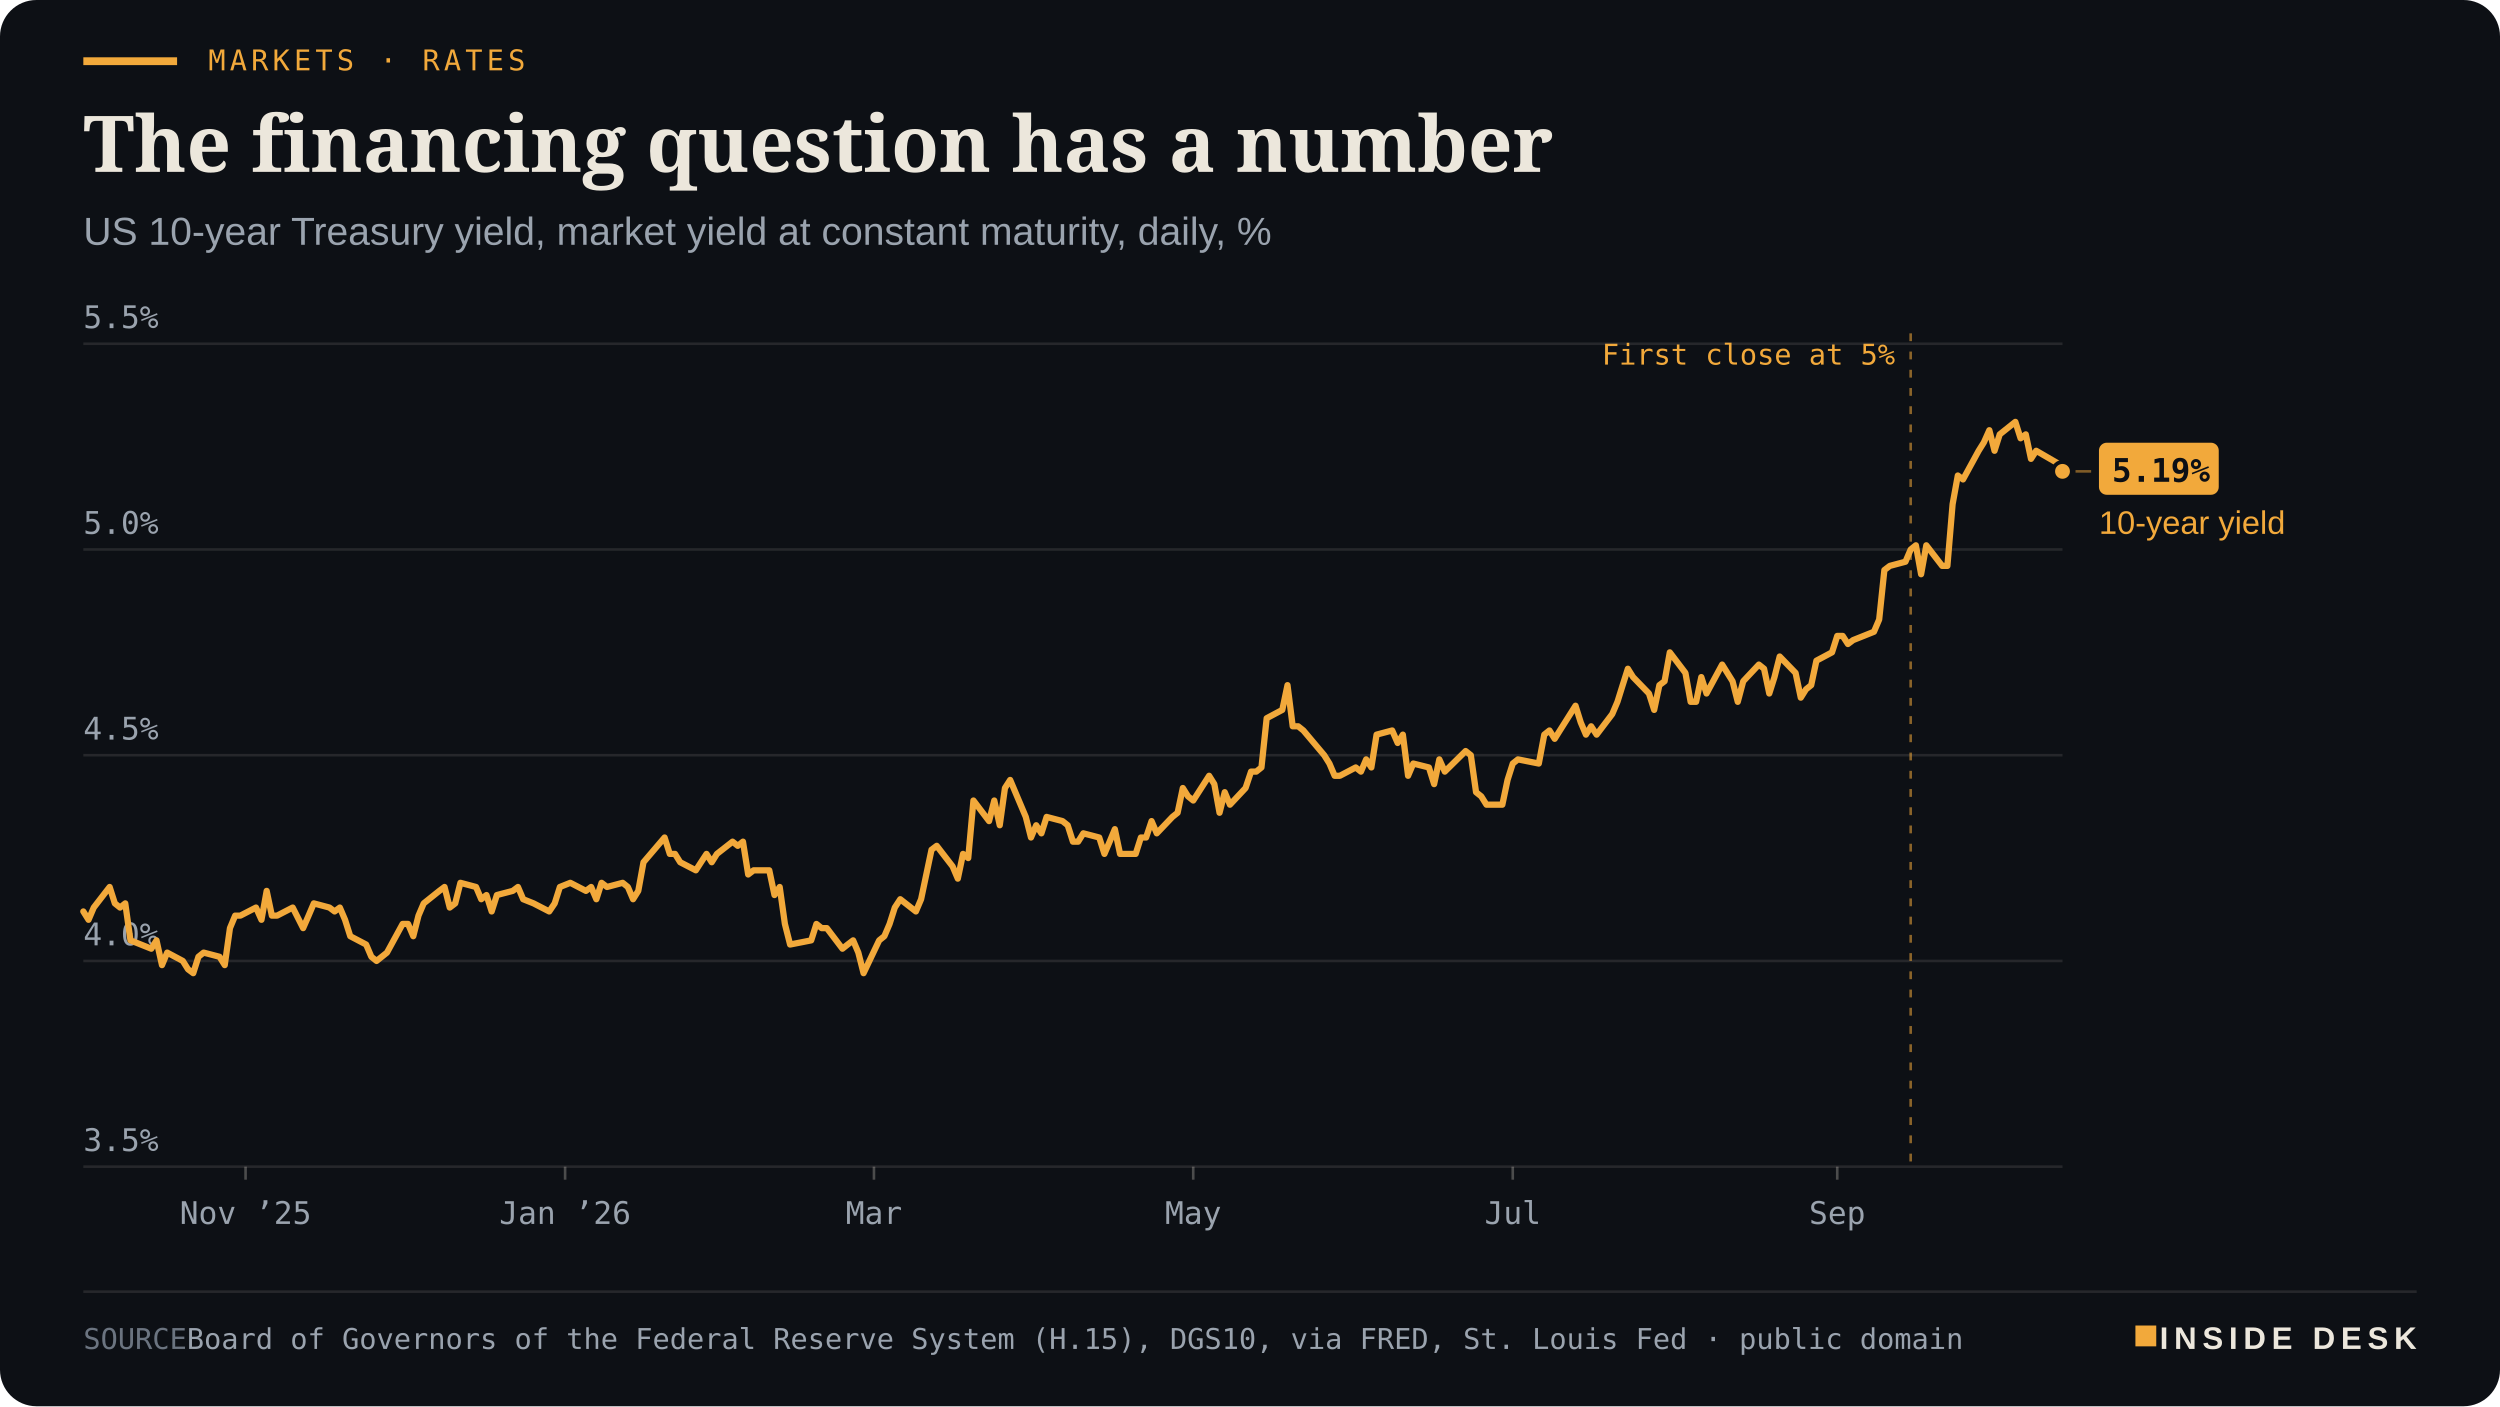
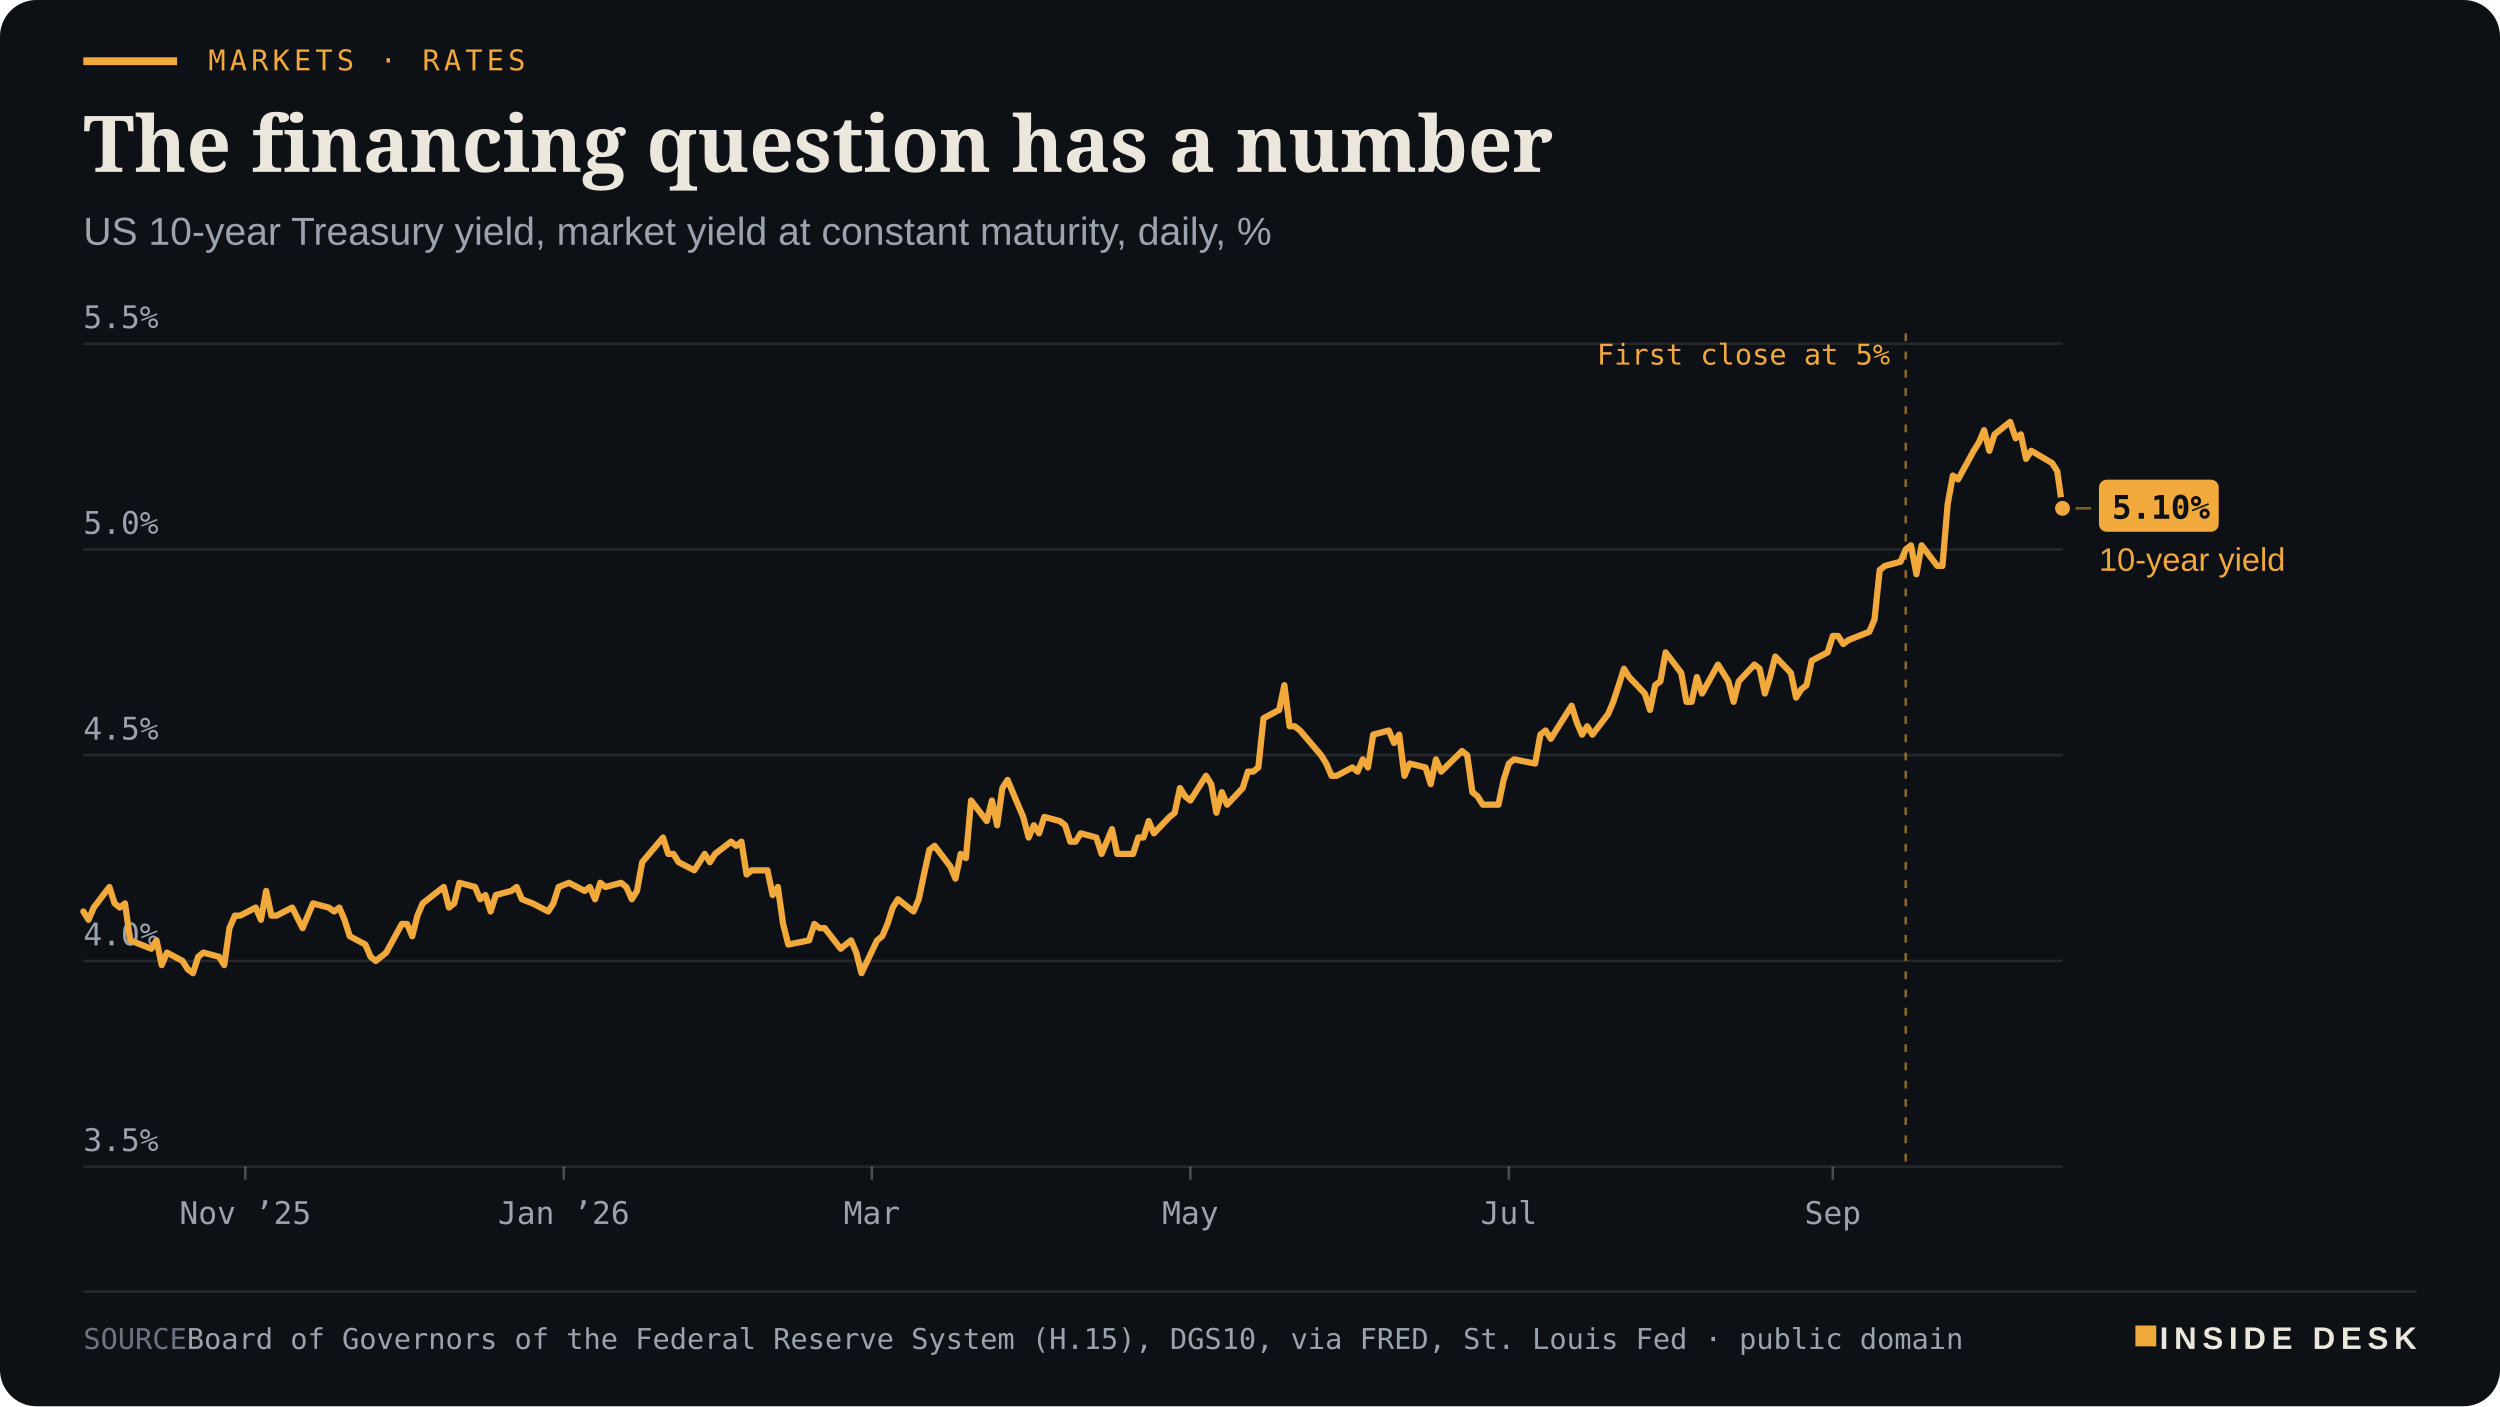
<svg xmlns="http://www.w3.org/2000/svg" viewBox="0 0 960 540" width="960" height="540" role="img" aria-labelledby="ust10-above-five-t ust10-above-five-d" class="desk-plate" style="max-width:100%;height:auto">
  <defs>
    <style>@font-face{font-family:Newsreader;font-weight:600;src:url(../assets/fonts/newsreader-disp.woff2) format("woff2")}@font-face{font-family:"Familjen Grotesk";src:url(../assets/fonts/familjen.woff2) format("woff2")}@font-face{font-family:"JetBrains Mono";src:url(../assets/fonts/jetbrains-mono.woff2) format("woff2")}</style>
    <pattern id="ust10-above-five-hatch" width="6" height="6" patternUnits="userSpaceOnUse" patternTransform="rotate(45)">
      <rect width="6" height="6" fill="none" />
      <line x1="0" y1="0" x2="0" y2="6" stroke="#F2A93B" stroke-width="2.2" opacity=".9" />
    </pattern>
  </defs>
  <rect width="960" height="540" rx="14" fill="#0D1015" />
  <rect x="32" y="22" width="36" height="3" fill="#F2A93B" />
  <text x="80" y="27" font-family="'JetBrains Mono', ui-monospace, Menlo, Consolas, monospace" font-size="11" letter-spacing="1.6" fill="#F2A93B">MARKETS · RATES</text>
  <text x="32" y="66" font-family="Newsreader, 'Iowan Old Style', Georgia, serif" font-weight="600" font-size="30" fill="#ECE7DC">The financing question has a number</text>
  <text x="32" y="94" font-family="'Familjen Grotesk', 'Helvetica Neue', Arial, sans-serif" font-size="15" fill="#9AA3AE">US 10-year Treasury yield, market yield at constant maturity, daily, %</text>
  <line x1="32" x2="792" y1="448.0" y2="448.0" stroke="rgba(236,231,220,0.11)" />
  <text x="32" y="442.0" font-family="'JetBrains Mono', ui-monospace, Menlo, Consolas, monospace" font-size="12" fill="#9AA3AE" paint-order="stroke" stroke="#0D1015" stroke-width="5" stroke-linejoin="round">3.5%</text>
  <line x1="32" x2="792" y1="369.0" y2="369.0" stroke="rgba(236,231,220,0.11)" />
  <text x="32" y="363.0" font-family="'JetBrains Mono', ui-monospace, Menlo, Consolas, monospace" font-size="12" fill="#9AA3AE" paint-order="stroke" stroke="#0D1015" stroke-width="5" stroke-linejoin="round">4.0%</text>
  <line x1="32" x2="792" y1="290.0" y2="290.0" stroke="rgba(236,231,220,0.11)" />
  <text x="32" y="284.0" font-family="'JetBrains Mono', ui-monospace, Menlo, Consolas, monospace" font-size="12" fill="#9AA3AE" paint-order="stroke" stroke="#0D1015" stroke-width="5" stroke-linejoin="round">4.5%</text>
  <line x1="32" x2="792" y1="211.0" y2="211.0" stroke="rgba(236,231,220,0.11)" />
  <text x="32" y="205.0" font-family="'JetBrains Mono', ui-monospace, Menlo, Consolas, monospace" font-size="12" fill="#9AA3AE" paint-order="stroke" stroke="#0D1015" stroke-width="5" stroke-linejoin="round">5.0%</text>
  <line x1="32" x2="792" y1="132.0" y2="132.0" stroke="rgba(236,231,220,0.11)" />
  <text x="32" y="126.0" font-family="'JetBrains Mono', ui-monospace, Menlo, Consolas, monospace" font-size="12" fill="#9AA3AE" paint-order="stroke" stroke="#0D1015" stroke-width="5" stroke-linejoin="round">5.5%</text>
-   <line x1="94.3" x2="94.3" y1="448" y2="453" stroke="rgba(236,231,220,0.28)" />
-   <text x="94.3" y="470" text-anchor="middle" font-family="'JetBrains Mono', ui-monospace, Menlo, Consolas, monospace" font-size="12" fill="#9AA3AE">Nov ’25</text>
-   <line x1="217.0" x2="217.0" y1="448" y2="453" stroke="rgba(236,231,220,0.28)" />
-   <text x="217.0" y="470" text-anchor="middle" font-family="'JetBrains Mono', ui-monospace, Menlo, Consolas, monospace" font-size="12" fill="#9AA3AE">Jan ’26</text>
-   <line x1="335.6" x2="335.6" y1="448" y2="453" stroke="rgba(236,231,220,0.28)" />
-   <text x="335.6" y="470" text-anchor="middle" font-family="'JetBrains Mono', ui-monospace, Menlo, Consolas, monospace" font-size="12" fill="#9AA3AE">Mar</text>
-   <line x1="458.2" x2="458.2" y1="448" y2="453" stroke="rgba(236,231,220,0.28)" />
-   <text x="458.2" y="470" text-anchor="middle" font-family="'JetBrains Mono', ui-monospace, Menlo, Consolas, monospace" font-size="12" fill="#9AA3AE">May</text>
-   <line x1="580.9" x2="580.9" y1="448" y2="453" stroke="rgba(236,231,220,0.28)" />
-   <text x="580.9" y="470" text-anchor="middle" font-family="'JetBrains Mono', ui-monospace, Menlo, Consolas, monospace" font-size="12" fill="#9AA3AE">Jul</text>
-   <line x1="705.5" x2="705.5" y1="448" y2="453" stroke="rgba(236,231,220,0.28)" />
-   <text x="705.5" y="470" text-anchor="middle" font-family="'JetBrains Mono', ui-monospace, Menlo, Consolas, monospace" font-size="12" fill="#9AA3AE">Sep</text>
-   <line x1="733.7" x2="733.7" y1="128" y2="448" stroke="#F2A93B" stroke-opacity=".55" stroke-dasharray="3 4" />
-   <text x="727.7" y="140" text-anchor="end" font-family="'JetBrains Mono', ui-monospace, Menlo, Consolas, monospace" font-size="11" fill="#F2A93B">First close at 5%</text>
-   <path d="M32.0,350.0L34.0,353.2L36.0,348.5L42.1,340.6L44.1,346.9L46.1,348.5L48.1,346.9L50.1,361.1L58.1,364.3L60.1,361.1L62.2,370.6L64.2,365.8L70.2,369.0L72.2,372.2L74.2,373.7L76.2,367.4L78.2,365.8L84.3,367.4L86.3,370.6L88.3,356.4L90.3,351.6L92.3,351.6L98.3,348.5L100.4,353.2L102.4,342.1L104.4,351.6L106.4,351.6L112.4,348.5L116.4,356.4L118.5,351.6L120.5,346.9L126.5,348.5L128.5,350.0L130.5,348.5L132.5,353.2L134.5,359.5L140.6,362.7L142.6,367.4L144.6,369.0L148.6,365.8L154.6,354.8L156.7,354.8L158.7,359.5L160.7,351.6L162.7,346.9L168.7,342.1L170.7,340.6L172.7,348.5L174.8,346.9L176.8,339.0L182.8,340.6L184.8,345.3L186.8,343.7L188.8,350.0L190.8,343.7L196.9,342.1L198.9,340.6L200.9,345.3L204.9,346.9L210.9,350.0L213.0,346.9L215.0,340.6L219.0,339.0L225.0,342.1L227.0,340.6L229.0,345.3L231.0,339.0L233.1,340.6L239.1,339.0L241.1,340.6L243.1,345.3L245.1,342.1L247.1,331.1L255.2,321.6L257.2,327.9L259.2,327.9L261.2,331.1L267.2,334.2L269.2,331.1L271.3,327.9L273.3,331.1L275.3,327.9L281.3,323.2L283.3,324.8L285.3,323.2L287.3,335.8L289.4,334.2L295.4,334.2L297.4,343.7L299.4,340.6L301.4,354.8L303.4,362.7L311.5,361.1L313.5,354.8L315.5,356.4L317.5,356.4L323.5,364.3L325.5,362.7L327.6,361.1L329.6,365.8L331.6,373.7L337.6,361.1L339.6,359.5L341.6,354.8L343.6,348.5L345.7,345.3L351.7,350.0L353.7,345.3L355.7,335.8L357.7,326.3L359.7,324.8L365.8,332.7L367.8,337.4L369.8,327.9L371.8,329.5L373.8,307.4L379.8,315.3L381.8,307.4L383.9,316.9L385.9,302.6L387.9,299.5L393.9,313.7L395.9,321.6L397.9,316.9L399.9,320.0L401.9,313.7L408.0,315.3L410.0,316.9L412.0,323.2L414.0,323.2L416.0,320.0L422.1,321.6L424.1,327.9L426.1,323.2L428.1,318.4L430.1,327.9L436.1,327.9L438.1,321.6L440.1,321.6L442.2,315.3L444.2,320.0L450.2,313.7L452.2,312.1L454.2,302.6L456.2,305.8L458.2,307.4L464.3,297.9L466.3,301.1L468.3,312.1L470.3,304.2L472.3,309.0L478.3,302.6L480.4,296.3L482.4,296.3L484.4,294.7L486.4,275.8L492.4,272.6L494.4,263.1L496.4,278.9L498.5,278.9L500.5,280.5L508.5,290.0L510.5,293.2L512.5,297.9L514.5,297.9L520.6,294.7L522.6,296.3L524.6,291.6L526.6,294.7L528.6,282.1L534.6,280.5L536.7,285.3L538.7,282.1L540.7,297.9L542.7,293.2L548.7,294.7L550.7,301.1L552.7,291.6L554.8,296.3L562.8,288.4L564.8,290.0L566.8,304.2L568.8,305.8L570.8,309.0L576.9,309.0L578.9,299.5L580.9,293.2L582.9,291.6L590.9,293.2L593.0,282.1L595.0,280.5L597.0,283.7L599.0,280.5L605.0,271.0L607.0,277.4L609.0,282.1L611.0,278.9L613.1,282.1L619.1,274.2L621.1,269.5L623.1,263.1L625.1,256.8L627.1,260.0L633.2,266.3L635.2,272.6L637.2,263.1L639.2,261.6L641.2,250.5L647.2,258.4L649.2,269.5L651.3,269.5L653.3,260.0L655.3,266.3L661.3,255.2L663.3,258.4L665.3,261.6L667.3,269.5L669.4,261.6L675.4,255.2L677.4,256.8L679.4,266.3L681.4,260.0L683.4,252.1L689.5,258.4L691.5,267.9L693.5,264.7L695.5,263.1L697.5,253.7L703.5,250.5L705.5,244.2L707.6,244.2L709.6,247.3L711.6,245.8L719.6,242.6L721.6,237.9L723.6,218.9L725.7,217.3L731.7,215.7L733.7,211.0L735.7,209.4L737.7,220.5L739.7,209.4L745.8,217.3L747.8,217.3L749.8,193.6L751.8,182.6L753.8,184.1L759.8,173.1L761.8,169.9L763.9,165.2L765.9,173.1L767.9,166.8L773.9,162.0L775.9,168.3L777.9,166.8L779.9,176.2L781.9,173.1L790.0,177.8L792.0,181.0" fill="none" stroke="#F2A93B" stroke-width="2.4" stroke-linejoin="round" stroke-linecap="round" />
-   <circle cx="792.0" cy="181.0" r="3.6" fill="#F2A93B" stroke="#0D1015" stroke-width="1.5" />
-   <path d="M797.0,181.0 L803,181.0" stroke="#F2A93B" stroke-opacity=".5" fill="none" />
-   <rect x="806" y="170.0" width="46.0" height="20" rx="3" fill="#F2A93B" />
-   <text x="811" y="185.0" font-family="'JetBrains Mono', ui-monospace, Menlo, Consolas, monospace" font-weight="600" font-size="12.5" fill="#0D1015">5.19%</text>
-   <text x="806" y="205.0" font-family="'Familjen Grotesk', 'Helvetica Neue', Arial, sans-serif" font-size="12.5" fill="#F2A93B">10-year yield</text>
+   <line x1="94.2" x2="94.2" y1="448" y2="453" stroke="rgba(236,231,220,0.28)" />
+   <text x="94.2" y="470" text-anchor="middle" font-family="'JetBrains Mono', ui-monospace, Menlo, Consolas, monospace" font-size="12" fill="#9AA3AE">Nov ’25</text>
+   <line x1="216.5" x2="216.5" y1="448" y2="453" stroke="rgba(236,231,220,0.28)" />
+   <text x="216.5" y="470" text-anchor="middle" font-family="'JetBrains Mono', ui-monospace, Menlo, Consolas, monospace" font-size="12" fill="#9AA3AE">Jan ’26</text>
+   <line x1="334.8" x2="334.8" y1="448" y2="453" stroke="rgba(236,231,220,0.28)" />
+   <text x="334.8" y="470" text-anchor="middle" font-family="'JetBrains Mono', ui-monospace, Menlo, Consolas, monospace" font-size="12" fill="#9AA3AE">Mar</text>
+   <line x1="457.1" x2="457.1" y1="448" y2="453" stroke="rgba(236,231,220,0.28)" />
+   <text x="457.1" y="470" text-anchor="middle" font-family="'JetBrains Mono', ui-monospace, Menlo, Consolas, monospace" font-size="12" fill="#9AA3AE">May</text>
+   <line x1="579.4" x2="579.4" y1="448" y2="453" stroke="rgba(236,231,220,0.28)" />
+   <text x="579.4" y="470" text-anchor="middle" font-family="'JetBrains Mono', ui-monospace, Menlo, Consolas, monospace" font-size="12" fill="#9AA3AE">Jul</text>
+   <line x1="703.8" x2="703.8" y1="448" y2="453" stroke="rgba(236,231,220,0.28)" />
+   <text x="703.8" y="470" text-anchor="middle" font-family="'JetBrains Mono', ui-monospace, Menlo, Consolas, monospace" font-size="12" fill="#9AA3AE">Sep</text>
+   <line x1="731.8" x2="731.8" y1="128" y2="448" stroke="#F2A93B" stroke-opacity=".55" stroke-dasharray="3 4" />
+   <text x="725.8" y="140" text-anchor="end" font-family="'JetBrains Mono', ui-monospace, Menlo, Consolas, monospace" font-size="11" fill="#F2A93B">First close at 5%</text>
+   <path d="M32.0,350.0L34.0,353.2L36.0,348.5L42.0,340.6L44.0,346.9L46.0,348.5L48.0,346.9L50.0,361.1L58.1,364.3L60.1,361.1L62.1,370.6L64.1,365.8L70.1,369.0L72.1,372.2L74.1,373.7L76.1,367.4L78.1,365.8L84.1,367.4L86.1,370.6L88.1,356.4L90.2,351.6L92.2,351.6L98.2,348.5L100.2,353.2L102.2,342.1L104.2,351.6L106.2,351.6L112.2,348.5L116.2,356.4L118.2,351.6L120.2,346.9L126.2,348.5L128.3,350.0L130.3,348.5L132.3,353.2L134.3,359.5L140.3,362.7L142.3,367.4L144.3,369.0L148.3,365.8L154.3,354.8L156.3,354.8L158.3,359.5L160.3,351.6L162.3,346.9L168.4,342.1L170.4,340.6L172.4,348.5L174.4,346.9L176.4,339.0L182.4,340.6L184.4,345.3L186.4,343.7L188.4,350.0L190.4,343.7L196.4,342.1L198.4,340.6L200.4,345.3L204.5,346.9L210.5,350.0L212.5,346.9L214.5,340.6L218.5,339.0L224.5,342.1L226.5,340.6L228.5,345.3L230.5,339.0L232.5,340.6L238.5,339.0L240.5,340.6L242.6,345.3L244.6,342.1L246.6,331.1L254.6,321.6L256.6,327.9L258.6,327.9L260.6,331.1L266.6,334.2L268.6,331.1L270.6,327.9L272.6,331.1L274.6,327.9L280.7,323.2L282.7,324.8L284.7,323.2L286.7,335.8L288.7,334.2L294.7,334.2L296.7,343.7L298.7,340.6L300.7,354.8L302.7,362.7L310.7,361.1L312.7,354.8L314.7,356.4L316.7,356.4L322.8,364.3L324.8,362.7L326.8,361.1L328.8,365.8L330.8,373.7L336.8,361.1L338.8,359.5L340.8,354.8L342.8,348.5L344.8,345.3L350.8,350.0L352.8,345.3L354.8,335.8L356.9,326.3L358.9,324.8L364.9,332.7L366.9,337.4L368.9,327.9L370.9,329.5L372.9,307.4L378.9,315.3L380.9,307.4L382.9,316.9L384.9,302.6L386.9,299.5L392.9,313.7L395.0,321.6L397.0,316.9L399.0,320.0L401.0,313.7L407.0,315.3L409.0,316.9L411.0,323.2L413.0,323.2L415.0,320.0L421.0,321.6L423.0,327.9L425.0,323.2L427.0,318.4L429.0,327.9L435.1,327.9L437.1,321.6L439.1,321.6L441.1,315.3L443.1,320.0L449.1,313.7L451.1,312.1L453.1,302.6L455.1,305.8L457.1,307.4L463.1,297.9L465.1,301.1L467.1,312.1L469.2,304.2L471.2,309.0L477.2,302.6L479.2,296.3L481.2,296.3L483.2,294.7L485.2,275.8L491.2,272.6L493.2,263.1L495.2,278.9L497.2,278.9L499.2,280.5L507.3,290.0L509.3,293.2L511.3,297.9L513.3,297.9L519.3,294.7L521.3,296.3L523.3,291.6L525.3,294.7L527.3,282.1L533.3,280.5L535.3,285.3L537.3,282.1L539.3,297.9L541.3,293.2L547.4,294.7L549.4,301.1L551.4,291.6L553.4,296.3L561.4,288.4L563.4,290.0L565.4,304.2L567.4,305.8L569.4,309.0L575.4,309.0L577.4,299.5L579.4,293.2L581.4,291.6L589.5,293.2L591.5,282.1L593.5,280.5L595.5,283.7L597.5,280.5L603.5,271.0L605.5,277.4L607.5,282.1L609.5,278.9L611.5,282.1L617.5,274.2L619.5,269.5L621.6,263.1L623.6,256.8L625.6,260.0L631.6,266.3L633.6,272.6L635.6,263.1L637.6,261.6L639.6,250.5L645.6,258.4L647.6,269.5L649.6,269.5L651.6,260.0L653.6,266.3L659.7,255.2L661.7,258.4L663.7,261.6L665.7,269.5L667.7,261.6L673.7,255.2L675.7,256.8L677.7,266.3L679.7,260.0L681.7,252.1L687.7,258.4L689.7,267.9L691.7,264.7L693.7,263.1L695.7,253.7L701.8,250.5L703.8,244.2L705.8,244.2L707.8,247.3L709.8,245.8L717.8,242.6L719.8,237.9L721.8,218.9L723.8,217.3L729.8,215.7L731.8,211.0L733.8,209.4L735.9,220.5L737.9,209.4L743.9,217.3L745.9,217.3L747.9,193.6L749.9,182.6L751.9,184.1L757.9,173.1L759.9,169.9L761.9,165.2L763.9,173.1L765.9,166.8L771.9,162.0L774.0,168.3L776.0,166.8L778.0,176.2L780.0,173.1L788.0,177.8L790.0,181.0L792.0,195.2" fill="none" stroke="#F2A93B" stroke-width="2.4" stroke-linejoin="round" stroke-linecap="round" />
+   <circle cx="792.0" cy="195.2" r="3.6" fill="#F2A93B" stroke="#0D1015" stroke-width="1.5" />
+   <path d="M797.0,195.2 L803,195.2" stroke="#F2A93B" stroke-opacity=".5" fill="none" />
+   <rect x="806" y="184.2" width="46.0" height="20" rx="3" fill="#F2A93B" />
+   <text x="811" y="199.2" font-family="'JetBrains Mono', ui-monospace, Menlo, Consolas, monospace" font-weight="600" font-size="12.5" fill="#0D1015">5.10%</text>
+   <text x="806" y="219.2" font-family="'Familjen Grotesk', 'Helvetica Neue', Arial, sans-serif" font-size="12.5" fill="#F2A93B">10-year yield</text>
  <line x1="32" x2="928" y1="496" y2="496" stroke="rgba(236,231,220,0.11)" />
  <text x="32" y="518" font-family="'JetBrains Mono', ui-monospace, Menlo, Consolas, monospace" font-size="11" fill="#9AA3AE">
    <tspan fill="#6B7480">SOURCE </tspan>Board of Governors of the Federal Reserve System (H.15), DGS10, via FRED, St. Louis Fed · public domain</text>
  <rect x="820" y="509" width="8" height="8" fill="#F2A93B" />
  <text x="928" y="518" text-anchor="end" font-family="'Familjen Grotesk', 'Helvetica Neue', Arial, sans-serif" font-weight="700" font-size="12" letter-spacing="2.2" fill="#ECE7DC">INSIDE DESK</text>
</svg>
